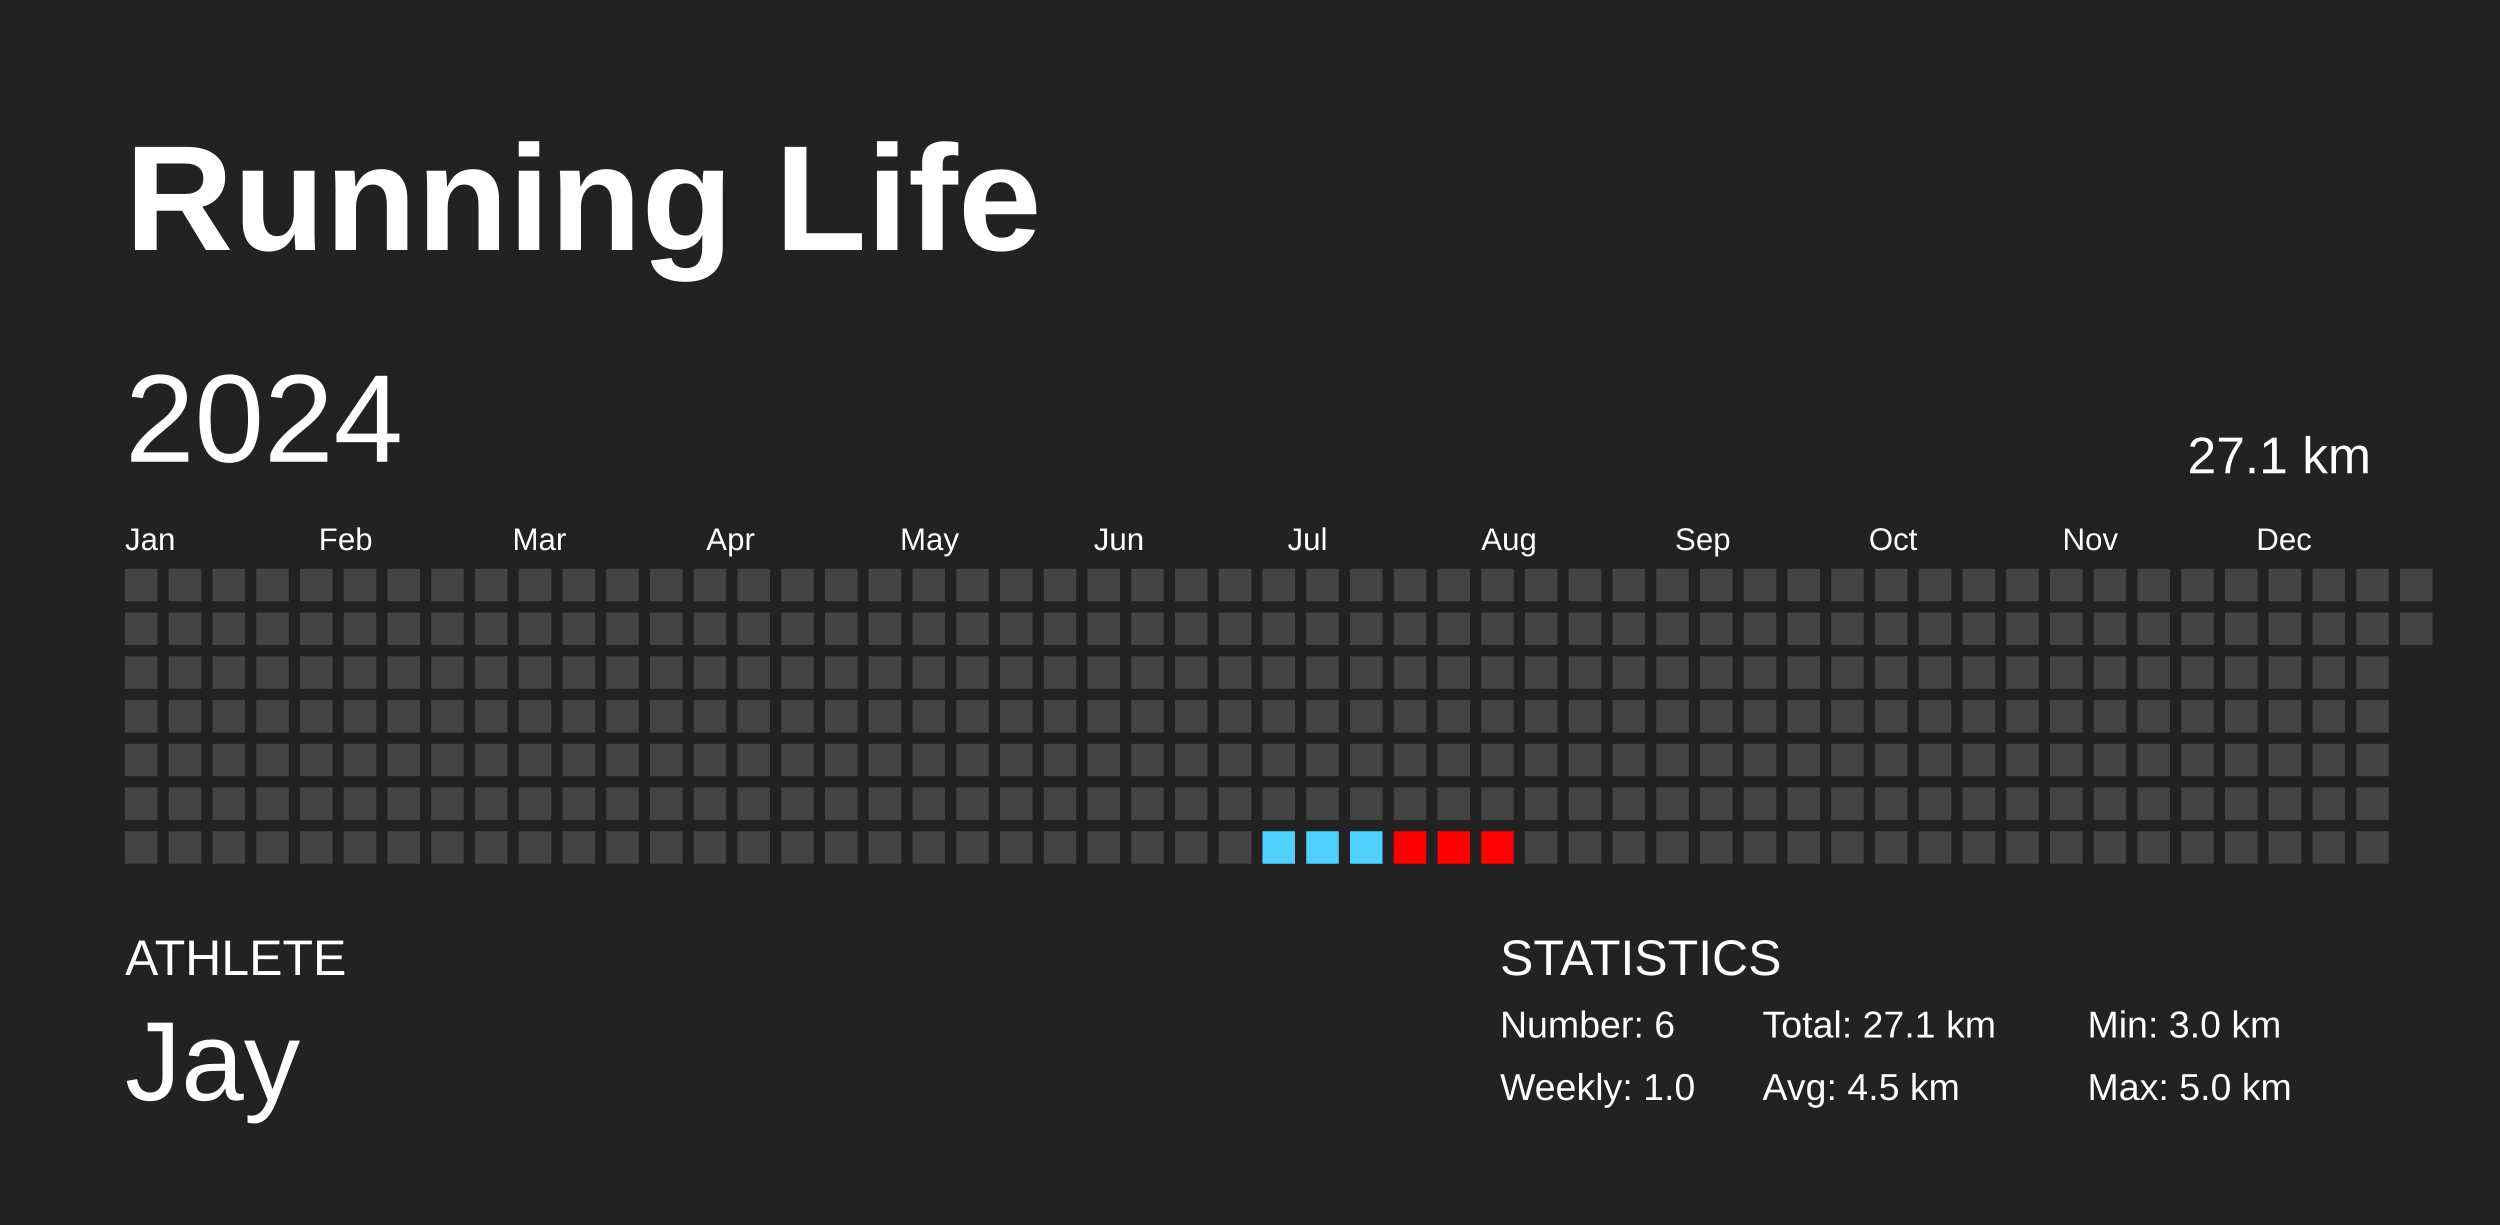
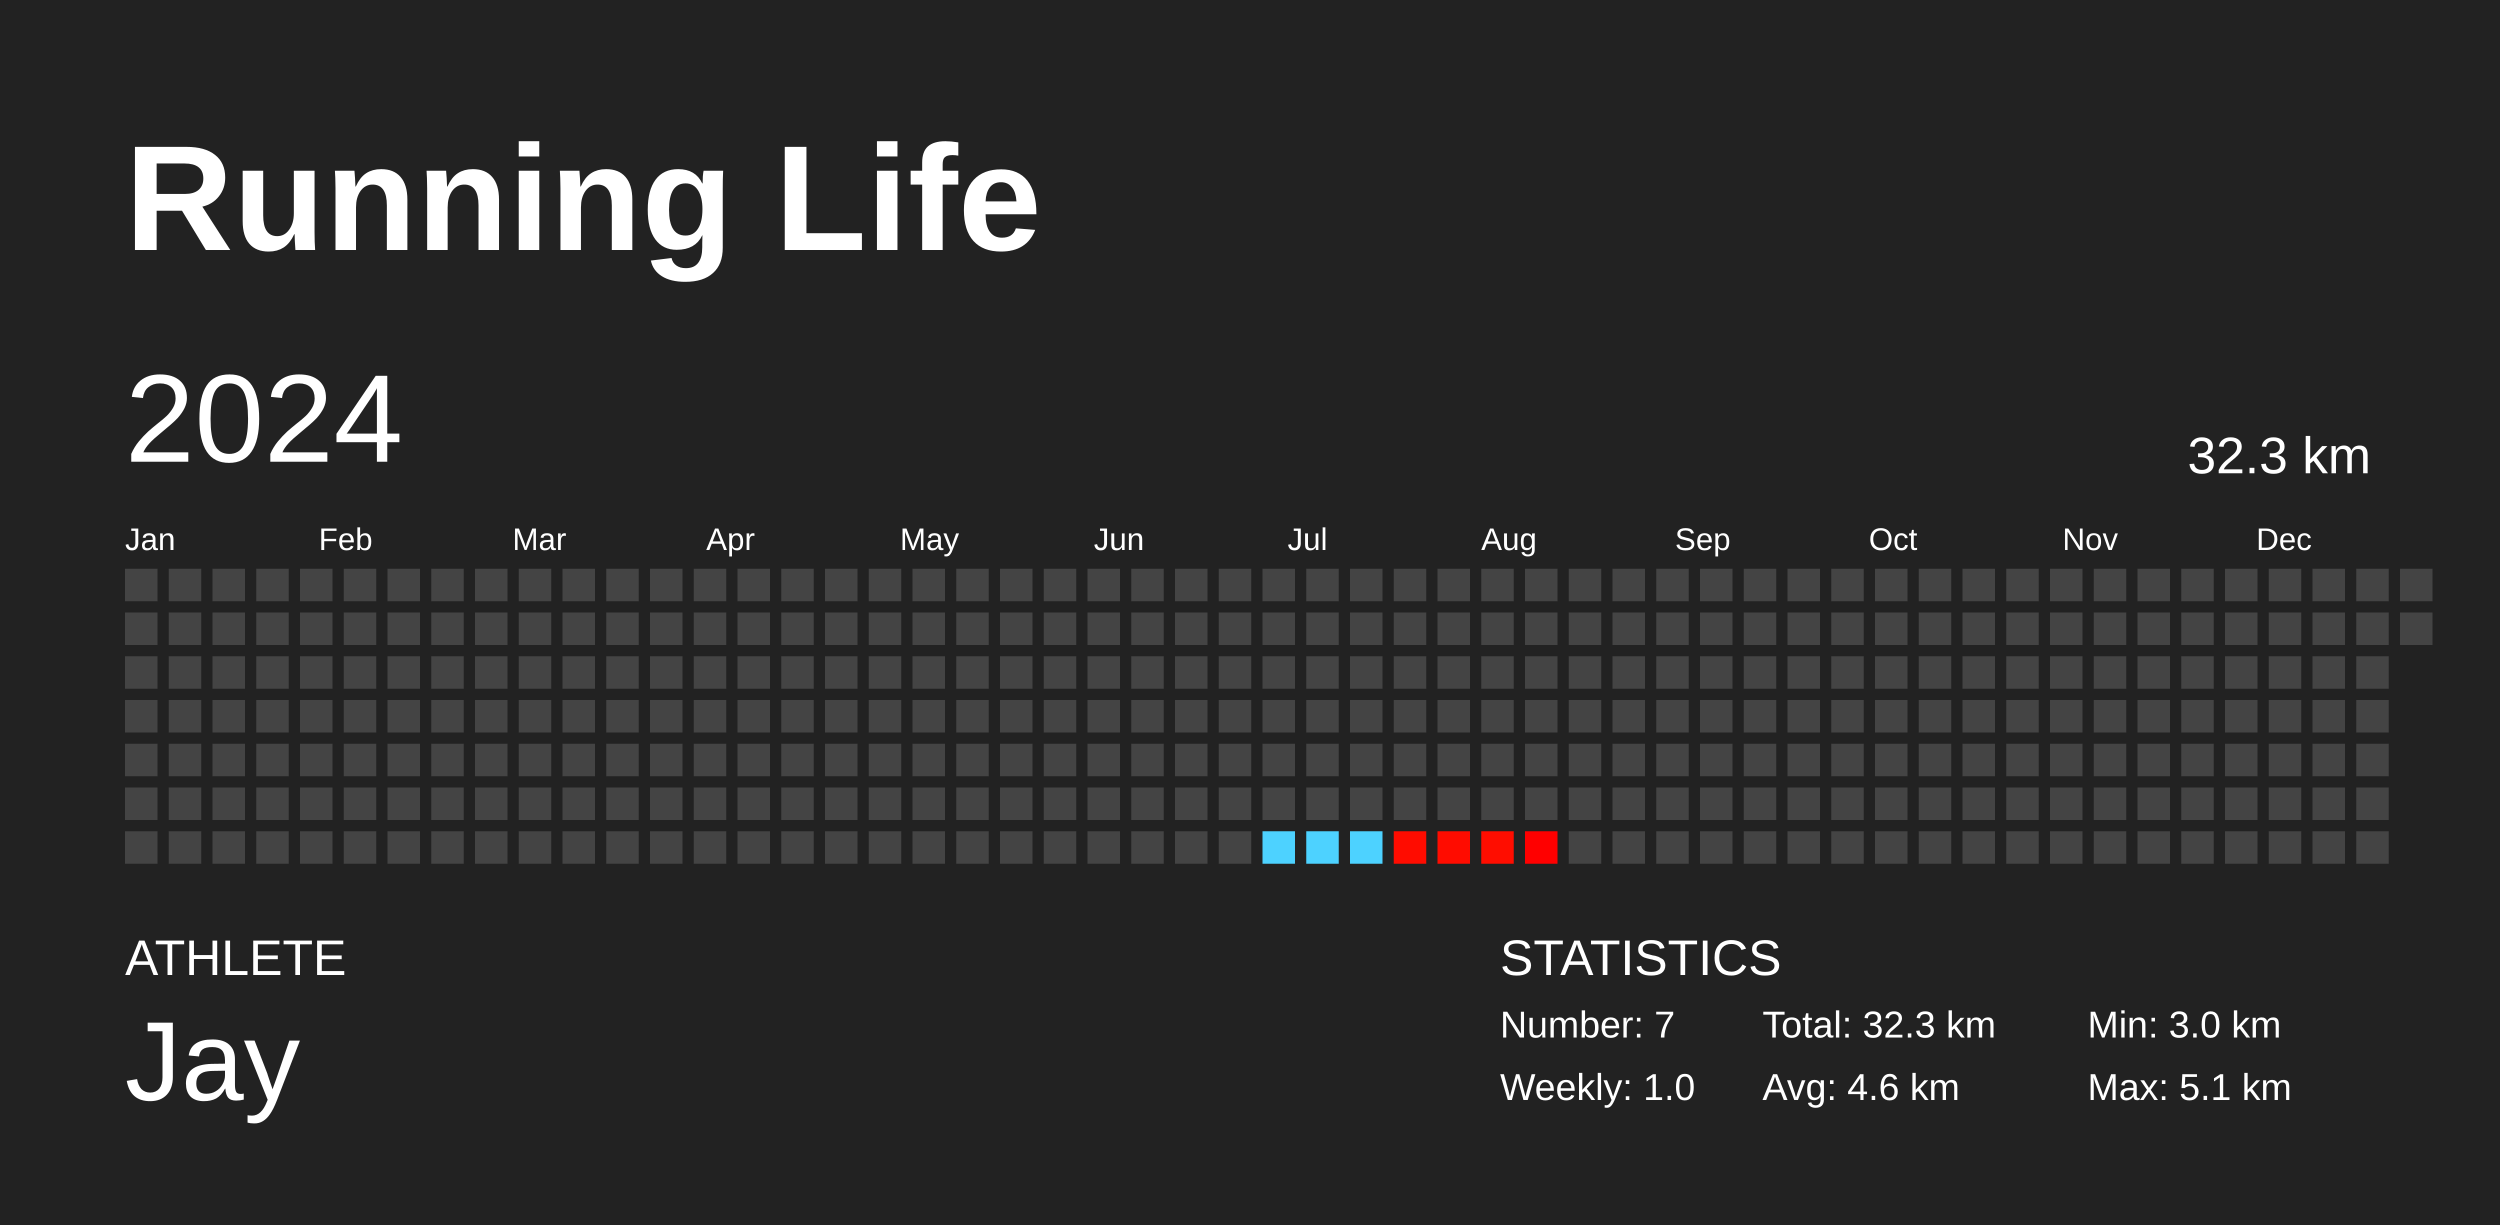
<svg xmlns="http://www.w3.org/2000/svg" baseProfile="full" height="98mm" version="1.1" viewBox="0,0,200,98" width="200mm">
  <defs />
  <rect fill="#222222" height="98" width="200" x="0" y="0" />
  <text fill="#FFFFFF" style="font-size:12px; font-family:Arial; font-weight:bold;" x="10" y="20">Running Life</text>
  <text fill="#FFFFFF" style="font-size:4px; font-family:Arial" x="10" y="78">ATHLETE</text>
  <text fill="#FFFFFF" style="font-size:9px; font-family:Arial" x="10" y="88">Jay</text>
  <text fill="#FFFFFF" style="font-size:4px; font-family:Arial" x="120" y="78">STATISTICS</text>
-   <text fill="#FFFFFF" style="font-size:3px; font-family:Arial" x="120" y="83">Number: 6</text>
+   <text fill="#FFFFFF" style="font-size:3px; font-family:Arial" x="120" y="83">Number: 7</text>
  <text fill="#FFFFFF" style="font-size:3px; font-family:Arial" x="120" y="88">Weekly: 1.0</text>
-   <text fill="#FFFFFF" style="font-size:3px; font-family:Arial" x="141" y="83">Total: 27.1 km</text>
-   <text fill="#FFFFFF" style="font-size:3px; font-family:Arial" x="141" y="88">Avg: 4.5 km</text>
+   <text fill="#FFFFFF" style="font-size:3px; font-family:Arial" x="141" y="83">Total: 32.3 km</text>
+   <text fill="#FFFFFF" style="font-size:3px; font-family:Arial" x="141" y="88">Avg: 4.6 km</text>
  <text fill="#FFFFFF" style="font-size:3px; font-family:Arial" x="167" y="83">Min: 3.0 km</text>
-   <text fill="#FFFFFF" style="font-size:3px; font-family:Arial" x="167" y="88">Max: 5.0 km</text>
+   <text fill="#FFFFFF" style="font-size:3px; font-family:Arial" x="167" y="88">Max: 5.1 km</text>
  <text dominant-baseline="hanging" fill="#FFFFFF" style="font-size:10.0px; font-family:Arial;" x="10" y="30">2024</text>
-   <text dominant-baseline="hanging" fill="#FFFFFF" style="font-size:4.125px; font-family:Arial;" x="175" y="35">27.1 km</text>
+   <text dominant-baseline="hanging" fill="#FFFFFF" style="font-size:4.125px; font-family:Arial;" x="175" y="35">32.3 km</text>
  <text fill="#FFFFFF" style="font-size:2.5px; font-family:Arial" x="10.0" y="44">Jan</text>
  <text fill="#FFFFFF" style="font-size:2.5px; font-family:Arial" x="25.5" y="44">Feb</text>
  <text fill="#FFFFFF" style="font-size:2.5px; font-family:Arial" x="41.0" y="44">Mar</text>
  <text fill="#FFFFFF" style="font-size:2.5px; font-family:Arial" x="56.5" y="44">Apr</text>
  <text fill="#FFFFFF" style="font-size:2.5px; font-family:Arial" x="72.0" y="44">May</text>
  <text fill="#FFFFFF" style="font-size:2.5px; font-family:Arial" x="87.5" y="44">Jun</text>
  <text fill="#FFFFFF" style="font-size:2.5px; font-family:Arial" x="103.0" y="44">Jul</text>
  <text fill="#FFFFFF" style="font-size:2.5px; font-family:Arial" x="118.5" y="44">Aug</text>
  <text fill="#FFFFFF" style="font-size:2.5px; font-family:Arial" x="134.0" y="44">Sep</text>
  <text fill="#FFFFFF" style="font-size:2.5px; font-family:Arial" x="149.5" y="44">Oct</text>
  <text fill="#FFFFFF" style="font-size:2.5px; font-family:Arial" x="165.0" y="44">Nov</text>
  <text fill="#FFFFFF" style="font-size:2.5px; font-family:Arial" x="180.5" y="44">Dec</text>
  <rect fill="#444444" height="2.6" width="2.6" x="10.0" y="45.5" />
  <rect fill="#444444" height="2.6" width="2.6" x="10.0" y="49.0" />
  <rect fill="#444444" height="2.6" width="2.6" x="10.0" y="52.5" />
  <rect fill="#444444" height="2.6" width="2.6" x="10.0" y="56.0" />
  <rect fill="#444444" height="2.6" width="2.6" x="10.0" y="59.5" />
  <rect fill="#444444" height="2.6" width="2.6" x="10.0" y="63.0" />
  <rect fill="#444444" height="2.6" width="2.6" x="10.0" y="66.5" />
  <rect fill="#444444" height="2.6" width="2.6" x="13.5" y="45.5" />
  <rect fill="#444444" height="2.6" width="2.6" x="13.5" y="49.0" />
  <rect fill="#444444" height="2.6" width="2.6" x="13.5" y="52.5" />
  <rect fill="#444444" height="2.6" width="2.6" x="13.5" y="56.0" />
  <rect fill="#444444" height="2.6" width="2.6" x="13.5" y="59.5" />
  <rect fill="#444444" height="2.6" width="2.6" x="13.5" y="63.0" />
  <rect fill="#444444" height="2.6" width="2.6" x="13.5" y="66.5" />
  <rect fill="#444444" height="2.6" width="2.6" x="17.0" y="45.5" />
  <rect fill="#444444" height="2.6" width="2.6" x="17.0" y="49.0" />
  <rect fill="#444444" height="2.6" width="2.6" x="17.0" y="52.5" />
  <rect fill="#444444" height="2.6" width="2.6" x="17.0" y="56.0" />
  <rect fill="#444444" height="2.6" width="2.6" x="17.0" y="59.5" />
  <rect fill="#444444" height="2.6" width="2.6" x="17.0" y="63.0" />
  <rect fill="#444444" height="2.6" width="2.6" x="17.0" y="66.5" />
  <rect fill="#444444" height="2.6" width="2.6" x="20.5" y="45.5" />
  <rect fill="#444444" height="2.6" width="2.6" x="20.5" y="49.0" />
  <rect fill="#444444" height="2.6" width="2.6" x="20.5" y="52.5" />
  <rect fill="#444444" height="2.6" width="2.6" x="20.5" y="56.0" />
  <rect fill="#444444" height="2.6" width="2.6" x="20.5" y="59.5" />
  <rect fill="#444444" height="2.6" width="2.6" x="20.5" y="63.0" />
  <rect fill="#444444" height="2.6" width="2.6" x="20.5" y="66.5" />
  <rect fill="#444444" height="2.6" width="2.6" x="24.0" y="45.5" />
  <rect fill="#444444" height="2.6" width="2.6" x="24.0" y="49.0" />
  <rect fill="#444444" height="2.6" width="2.6" x="24.0" y="52.5" />
  <rect fill="#444444" height="2.6" width="2.6" x="24.0" y="56.0" />
  <rect fill="#444444" height="2.6" width="2.6" x="24.0" y="59.5" />
  <rect fill="#444444" height="2.6" width="2.6" x="24.0" y="63.0" />
  <rect fill="#444444" height="2.6" width="2.6" x="24.0" y="66.5" />
  <rect fill="#444444" height="2.6" width="2.6" x="27.5" y="45.5" />
  <rect fill="#444444" height="2.6" width="2.6" x="27.5" y="49.0" />
  <rect fill="#444444" height="2.6" width="2.6" x="27.5" y="52.5" />
  <rect fill="#444444" height="2.6" width="2.6" x="27.5" y="56.0" />
  <rect fill="#444444" height="2.6" width="2.6" x="27.5" y="59.5" />
  <rect fill="#444444" height="2.6" width="2.6" x="27.5" y="63.0" />
  <rect fill="#444444" height="2.6" width="2.6" x="27.5" y="66.5" />
  <rect fill="#444444" height="2.6" width="2.6" x="31.0" y="45.5" />
  <rect fill="#444444" height="2.6" width="2.6" x="31.0" y="49.0" />
  <rect fill="#444444" height="2.6" width="2.6" x="31.0" y="52.5" />
  <rect fill="#444444" height="2.6" width="2.6" x="31.0" y="56.0" />
  <rect fill="#444444" height="2.6" width="2.6" x="31.0" y="59.5" />
  <rect fill="#444444" height="2.6" width="2.6" x="31.0" y="63.0" />
  <rect fill="#444444" height="2.6" width="2.6" x="31.0" y="66.5" />
  <rect fill="#444444" height="2.6" width="2.6" x="34.5" y="45.5" />
  <rect fill="#444444" height="2.6" width="2.6" x="34.5" y="49.0" />
  <rect fill="#444444" height="2.6" width="2.6" x="34.5" y="52.5" />
  <rect fill="#444444" height="2.6" width="2.6" x="34.5" y="56.0" />
  <rect fill="#444444" height="2.6" width="2.6" x="34.5" y="59.5" />
  <rect fill="#444444" height="2.6" width="2.6" x="34.5" y="63.0" />
  <rect fill="#444444" height="2.6" width="2.6" x="34.5" y="66.5" />
  <rect fill="#444444" height="2.6" width="2.6" x="38.0" y="45.5" />
  <rect fill="#444444" height="2.6" width="2.6" x="38.0" y="49.0" />
  <rect fill="#444444" height="2.6" width="2.6" x="38.0" y="52.5" />
  <rect fill="#444444" height="2.6" width="2.6" x="38.0" y="56.0" />
  <rect fill="#444444" height="2.6" width="2.6" x="38.0" y="59.5" />
  <rect fill="#444444" height="2.6" width="2.6" x="38.0" y="63.0" />
  <rect fill="#444444" height="2.6" width="2.6" x="38.0" y="66.5" />
  <rect fill="#444444" height="2.6" width="2.6" x="41.5" y="45.5" />
  <rect fill="#444444" height="2.6" width="2.6" x="41.5" y="49.0" />
  <rect fill="#444444" height="2.6" width="2.6" x="41.5" y="52.5" />
  <rect fill="#444444" height="2.6" width="2.6" x="41.5" y="56.0" />
  <rect fill="#444444" height="2.6" width="2.6" x="41.5" y="59.5" />
  <rect fill="#444444" height="2.6" width="2.6" x="41.5" y="63.0" />
  <rect fill="#444444" height="2.6" width="2.6" x="41.5" y="66.5" />
  <rect fill="#444444" height="2.6" width="2.6" x="45.0" y="45.5" />
  <rect fill="#444444" height="2.6" width="2.6" x="45.0" y="49.0" />
  <rect fill="#444444" height="2.6" width="2.6" x="45.0" y="52.5" />
  <rect fill="#444444" height="2.6" width="2.6" x="45.0" y="56.0" />
  <rect fill="#444444" height="2.6" width="2.6" x="45.0" y="59.5" />
  <rect fill="#444444" height="2.6" width="2.6" x="45.0" y="63.0" />
  <rect fill="#444444" height="2.6" width="2.6" x="45.0" y="66.5" />
  <rect fill="#444444" height="2.6" width="2.6" x="48.5" y="45.5" />
  <rect fill="#444444" height="2.6" width="2.6" x="48.5" y="49.0" />
  <rect fill="#444444" height="2.6" width="2.6" x="48.5" y="52.5" />
  <rect fill="#444444" height="2.6" width="2.6" x="48.5" y="56.0" />
  <rect fill="#444444" height="2.6" width="2.6" x="48.5" y="59.5" />
  <rect fill="#444444" height="2.6" width="2.6" x="48.5" y="63.0" />
  <rect fill="#444444" height="2.6" width="2.6" x="48.5" y="66.5" />
  <rect fill="#444444" height="2.6" width="2.6" x="52.0" y="45.5" />
  <rect fill="#444444" height="2.6" width="2.6" x="52.0" y="49.0" />
  <rect fill="#444444" height="2.6" width="2.6" x="52.0" y="52.5" />
  <rect fill="#444444" height="2.6" width="2.6" x="52.0" y="56.0" />
  <rect fill="#444444" height="2.6" width="2.6" x="52.0" y="59.5" />
  <rect fill="#444444" height="2.6" width="2.6" x="52.0" y="63.0" />
  <rect fill="#444444" height="2.6" width="2.6" x="52.0" y="66.5" />
  <rect fill="#444444" height="2.6" width="2.6" x="55.5" y="45.5" />
  <rect fill="#444444" height="2.6" width="2.6" x="55.5" y="49.0" />
  <rect fill="#444444" height="2.6" width="2.6" x="55.5" y="52.5" />
  <rect fill="#444444" height="2.6" width="2.6" x="55.5" y="56.0" />
  <rect fill="#444444" height="2.6" width="2.6" x="55.5" y="59.5" />
  <rect fill="#444444" height="2.6" width="2.6" x="55.5" y="63.0" />
  <rect fill="#444444" height="2.6" width="2.6" x="55.5" y="66.5" />
  <rect fill="#444444" height="2.6" width="2.6" x="59.0" y="45.5" />
  <rect fill="#444444" height="2.6" width="2.6" x="59.0" y="49.0" />
  <rect fill="#444444" height="2.6" width="2.6" x="59.0" y="52.5" />
  <rect fill="#444444" height="2.6" width="2.6" x="59.0" y="56.0" />
  <rect fill="#444444" height="2.6" width="2.6" x="59.0" y="59.5" />
  <rect fill="#444444" height="2.6" width="2.6" x="59.0" y="63.0" />
  <rect fill="#444444" height="2.6" width="2.6" x="59.0" y="66.5" />
  <rect fill="#444444" height="2.6" width="2.6" x="62.5" y="45.5" />
  <rect fill="#444444" height="2.6" width="2.6" x="62.5" y="49.0" />
  <rect fill="#444444" height="2.6" width="2.6" x="62.5" y="52.5" />
  <rect fill="#444444" height="2.6" width="2.6" x="62.5" y="56.0" />
  <rect fill="#444444" height="2.6" width="2.6" x="62.5" y="59.5" />
  <rect fill="#444444" height="2.6" width="2.6" x="62.5" y="63.0" />
  <rect fill="#444444" height="2.6" width="2.6" x="62.5" y="66.5" />
  <rect fill="#444444" height="2.6" width="2.6" x="66.0" y="45.5" />
  <rect fill="#444444" height="2.6" width="2.6" x="66.0" y="49.0" />
  <rect fill="#444444" height="2.6" width="2.6" x="66.0" y="52.5" />
  <rect fill="#444444" height="2.6" width="2.6" x="66.0" y="56.0" />
  <rect fill="#444444" height="2.6" width="2.6" x="66.0" y="59.5" />
  <rect fill="#444444" height="2.6" width="2.6" x="66.0" y="63.0" />
  <rect fill="#444444" height="2.6" width="2.6" x="66.0" y="66.5" />
  <rect fill="#444444" height="2.6" width="2.6" x="69.5" y="45.5" />
  <rect fill="#444444" height="2.6" width="2.6" x="69.5" y="49.0" />
  <rect fill="#444444" height="2.6" width="2.6" x="69.5" y="52.5" />
  <rect fill="#444444" height="2.6" width="2.6" x="69.5" y="56.0" />
  <rect fill="#444444" height="2.6" width="2.6" x="69.5" y="59.5" />
  <rect fill="#444444" height="2.6" width="2.6" x="69.5" y="63.0" />
  <rect fill="#444444" height="2.6" width="2.6" x="69.5" y="66.5" />
  <rect fill="#444444" height="2.6" width="2.6" x="73.0" y="45.5" />
  <rect fill="#444444" height="2.6" width="2.6" x="73.0" y="49.0" />
  <rect fill="#444444" height="2.6" width="2.6" x="73.0" y="52.5" />
  <rect fill="#444444" height="2.6" width="2.6" x="73.0" y="56.0" />
  <rect fill="#444444" height="2.6" width="2.6" x="73.0" y="59.5" />
  <rect fill="#444444" height="2.6" width="2.6" x="73.0" y="63.0" />
  <rect fill="#444444" height="2.6" width="2.6" x="73.0" y="66.5" />
  <rect fill="#444444" height="2.6" width="2.6" x="76.5" y="45.5" />
  <rect fill="#444444" height="2.6" width="2.6" x="76.5" y="49.0" />
  <rect fill="#444444" height="2.6" width="2.6" x="76.5" y="52.5" />
  <rect fill="#444444" height="2.6" width="2.6" x="76.5" y="56.0" />
  <rect fill="#444444" height="2.6" width="2.6" x="76.5" y="59.5" />
  <rect fill="#444444" height="2.6" width="2.6" x="76.5" y="63.0" />
  <rect fill="#444444" height="2.6" width="2.6" x="76.5" y="66.5" />
  <rect fill="#444444" height="2.6" width="2.6" x="80.0" y="45.5" />
  <rect fill="#444444" height="2.6" width="2.6" x="80.0" y="49.0" />
  <rect fill="#444444" height="2.6" width="2.6" x="80.0" y="52.5" />
  <rect fill="#444444" height="2.6" width="2.6" x="80.0" y="56.0" />
  <rect fill="#444444" height="2.6" width="2.6" x="80.0" y="59.5" />
  <rect fill="#444444" height="2.6" width="2.6" x="80.0" y="63.0" />
  <rect fill="#444444" height="2.6" width="2.6" x="80.0" y="66.5" />
  <rect fill="#444444" height="2.6" width="2.6" x="83.5" y="45.5" />
  <rect fill="#444444" height="2.6" width="2.6" x="83.5" y="49.0" />
  <rect fill="#444444" height="2.6" width="2.6" x="83.5" y="52.5" />
  <rect fill="#444444" height="2.6" width="2.6" x="83.5" y="56.0" />
  <rect fill="#444444" height="2.6" width="2.6" x="83.5" y="59.5" />
  <rect fill="#444444" height="2.6" width="2.6" x="83.5" y="63.0" />
  <rect fill="#444444" height="2.6" width="2.6" x="83.5" y="66.5" />
  <rect fill="#444444" height="2.6" width="2.6" x="87.0" y="45.5" />
  <rect fill="#444444" height="2.6" width="2.6" x="87.0" y="49.0" />
  <rect fill="#444444" height="2.6" width="2.6" x="87.0" y="52.5" />
  <rect fill="#444444" height="2.6" width="2.6" x="87.0" y="56.0" />
  <rect fill="#444444" height="2.6" width="2.6" x="87.0" y="59.5" />
  <rect fill="#444444" height="2.6" width="2.6" x="87.0" y="63.0" />
  <rect fill="#444444" height="2.6" width="2.6" x="87.0" y="66.5" />
  <rect fill="#444444" height="2.6" width="2.6" x="90.5" y="45.5" />
  <rect fill="#444444" height="2.6" width="2.6" x="90.5" y="49.0" />
  <rect fill="#444444" height="2.6" width="2.6" x="90.5" y="52.5" />
  <rect fill="#444444" height="2.6" width="2.6" x="90.5" y="56.0" />
  <rect fill="#444444" height="2.6" width="2.6" x="90.5" y="59.5" />
  <rect fill="#444444" height="2.6" width="2.6" x="90.5" y="63.0" />
  <rect fill="#444444" height="2.6" width="2.6" x="90.5" y="66.5" />
  <rect fill="#444444" height="2.6" width="2.6" x="94.0" y="45.5" />
  <rect fill="#444444" height="2.6" width="2.6" x="94.0" y="49.0" />
  <rect fill="#444444" height="2.6" width="2.6" x="94.0" y="52.5" />
  <rect fill="#444444" height="2.6" width="2.6" x="94.0" y="56.0" />
  <rect fill="#444444" height="2.6" width="2.6" x="94.0" y="59.5" />
  <rect fill="#444444" height="2.6" width="2.6" x="94.0" y="63.0" />
  <rect fill="#444444" height="2.6" width="2.6" x="94.0" y="66.5" />
  <rect fill="#444444" height="2.6" width="2.6" x="97.5" y="45.5" />
  <rect fill="#444444" height="2.6" width="2.6" x="97.5" y="49.0" />
  <rect fill="#444444" height="2.6" width="2.6" x="97.5" y="52.5" />
  <rect fill="#444444" height="2.6" width="2.6" x="97.5" y="56.0" />
  <rect fill="#444444" height="2.6" width="2.6" x="97.5" y="59.5" />
  <rect fill="#444444" height="2.6" width="2.6" x="97.5" y="63.0" />
  <rect fill="#444444" height="2.6" width="2.6" x="97.5" y="66.5" />
  <rect fill="#444444" height="2.6" width="2.6" x="101.0" y="45.5" />
  <rect fill="#444444" height="2.6" width="2.6" x="101.0" y="49.0" />
  <rect fill="#444444" height="2.6" width="2.6" x="101.0" y="52.5" />
  <rect fill="#444444" height="2.6" width="2.6" x="101.0" y="56.0" />
  <rect fill="#444444" height="2.6" width="2.6" x="101.0" y="59.5" />
  <rect fill="#444444" height="2.6" width="2.6" x="101.0" y="63.0" />
  <rect fill="#4dd2ff" height="2.6" width="2.6" x="101.0" y="66.5" />
  <rect fill="#444444" height="2.6" width="2.6" x="104.5" y="45.5" />
  <rect fill="#444444" height="2.6" width="2.6" x="104.5" y="49.0" />
  <rect fill="#444444" height="2.6" width="2.6" x="104.5" y="52.5" />
  <rect fill="#444444" height="2.6" width="2.6" x="104.5" y="56.0" />
  <rect fill="#444444" height="2.6" width="2.6" x="104.5" y="59.5" />
  <rect fill="#444444" height="2.6" width="2.6" x="104.5" y="63.0" />
  <rect fill="#4dd2ff" height="2.6" width="2.6" x="104.5" y="66.5" />
  <rect fill="#444444" height="2.6" width="2.6" x="108.0" y="45.5" />
  <rect fill="#444444" height="2.6" width="2.6" x="108.0" y="49.0" />
  <rect fill="#444444" height="2.6" width="2.6" x="108.0" y="52.5" />
  <rect fill="#444444" height="2.6" width="2.6" x="108.0" y="56.0" />
  <rect fill="#444444" height="2.6" width="2.6" x="108.0" y="59.5" />
  <rect fill="#444444" height="2.6" width="2.6" x="108.0" y="63.0" />
  <rect fill="#4dd2ff" height="2.6" width="2.6" x="108.0" y="66.5" />
  <rect fill="#444444" height="2.6" width="2.6" x="111.5" y="45.5" />
  <rect fill="#444444" height="2.6" width="2.6" x="111.5" y="49.0" />
  <rect fill="#444444" height="2.6" width="2.6" x="111.5" y="52.5" />
  <rect fill="#444444" height="2.6" width="2.6" x="111.5" y="56.0" />
  <rect fill="#444444" height="2.6" width="2.6" x="111.5" y="59.5" />
  <rect fill="#444444" height="2.6" width="2.6" x="111.5" y="63.0" />
-   <rect fill="#ff0000" height="2.6" width="2.6" x="111.5" y="66.5" />
+   <rect fill="#ff0c00" height="2.6" width="2.6" x="111.5" y="66.5" />
  <rect fill="#444444" height="2.6" width="2.6" x="115.0" y="45.5" />
  <rect fill="#444444" height="2.6" width="2.6" x="115.0" y="49.0" />
  <rect fill="#444444" height="2.6" width="2.6" x="115.0" y="52.5" />
  <rect fill="#444444" height="2.6" width="2.6" x="115.0" y="56.0" />
  <rect fill="#444444" height="2.6" width="2.6" x="115.0" y="59.5" />
  <rect fill="#444444" height="2.6" width="2.6" x="115.0" y="63.0" />
-   <rect fill="#ff0000" height="2.6" width="2.6" x="115.0" y="66.5" />
+   <rect fill="#ff0c00" height="2.6" width="2.6" x="115.0" y="66.5" />
  <rect fill="#444444" height="2.6" width="2.6" x="118.5" y="45.5" />
  <rect fill="#444444" height="2.6" width="2.6" x="118.5" y="49.0" />
  <rect fill="#444444" height="2.6" width="2.6" x="118.5" y="52.5" />
  <rect fill="#444444" height="2.6" width="2.6" x="118.5" y="56.0" />
  <rect fill="#444444" height="2.6" width="2.6" x="118.5" y="59.5" />
  <rect fill="#444444" height="2.6" width="2.6" x="118.5" y="63.0" />
-   <rect fill="#ff0100" height="2.6" width="2.6" x="118.5" y="66.5" />
+   <rect fill="#ff0d00" height="2.6" width="2.6" x="118.5" y="66.5" />
  <rect fill="#444444" height="2.6" width="2.6" x="122.0" y="45.5" />
  <rect fill="#444444" height="2.6" width="2.6" x="122.0" y="49.0" />
  <rect fill="#444444" height="2.6" width="2.6" x="122.0" y="52.5" />
  <rect fill="#444444" height="2.6" width="2.6" x="122.0" y="56.0" />
  <rect fill="#444444" height="2.6" width="2.6" x="122.0" y="59.5" />
  <rect fill="#444444" height="2.6" width="2.6" x="122.0" y="63.0" />
-   <rect fill="#444444" height="2.6" width="2.6" x="122.0" y="66.5" />
+   <rect fill="#ff0000" height="2.6" width="2.6" x="122.0" y="66.5" />
  <rect fill="#444444" height="2.6" width="2.6" x="125.5" y="45.5" />
  <rect fill="#444444" height="2.6" width="2.6" x="125.5" y="49.0" />
  <rect fill="#444444" height="2.6" width="2.6" x="125.5" y="52.5" />
  <rect fill="#444444" height="2.6" width="2.6" x="125.5" y="56.0" />
  <rect fill="#444444" height="2.6" width="2.6" x="125.5" y="59.5" />
  <rect fill="#444444" height="2.6" width="2.6" x="125.5" y="63.0" />
  <rect fill="#444444" height="2.6" width="2.6" x="125.5" y="66.5" />
  <rect fill="#444444" height="2.6" width="2.6" x="129.0" y="45.5" />
  <rect fill="#444444" height="2.6" width="2.6" x="129.0" y="49.0" />
  <rect fill="#444444" height="2.6" width="2.6" x="129.0" y="52.5" />
  <rect fill="#444444" height="2.6" width="2.6" x="129.0" y="56.0" />
  <rect fill="#444444" height="2.6" width="2.6" x="129.0" y="59.5" />
  <rect fill="#444444" height="2.6" width="2.6" x="129.0" y="63.0" />
  <rect fill="#444444" height="2.6" width="2.6" x="129.0" y="66.5" />
  <rect fill="#444444" height="2.6" width="2.6" x="132.5" y="45.5" />
  <rect fill="#444444" height="2.6" width="2.6" x="132.5" y="49.0" />
  <rect fill="#444444" height="2.6" width="2.6" x="132.5" y="52.5" />
  <rect fill="#444444" height="2.6" width="2.6" x="132.5" y="56.0" />
  <rect fill="#444444" height="2.6" width="2.6" x="132.5" y="59.5" />
  <rect fill="#444444" height="2.6" width="2.6" x="132.5" y="63.0" />
  <rect fill="#444444" height="2.6" width="2.6" x="132.5" y="66.5" />
  <rect fill="#444444" height="2.6" width="2.6" x="136.0" y="45.5" />
  <rect fill="#444444" height="2.6" width="2.6" x="136.0" y="49.0" />
  <rect fill="#444444" height="2.6" width="2.6" x="136.0" y="52.5" />
  <rect fill="#444444" height="2.6" width="2.6" x="136.0" y="56.0" />
  <rect fill="#444444" height="2.6" width="2.6" x="136.0" y="59.5" />
  <rect fill="#444444" height="2.6" width="2.6" x="136.0" y="63.0" />
  <rect fill="#444444" height="2.6" width="2.6" x="136.0" y="66.5" />
  <rect fill="#444444" height="2.6" width="2.6" x="139.5" y="45.5" />
  <rect fill="#444444" height="2.6" width="2.6" x="139.5" y="49.0" />
  <rect fill="#444444" height="2.6" width="2.6" x="139.5" y="52.5" />
  <rect fill="#444444" height="2.6" width="2.6" x="139.5" y="56.0" />
  <rect fill="#444444" height="2.6" width="2.6" x="139.5" y="59.5" />
  <rect fill="#444444" height="2.6" width="2.6" x="139.5" y="63.0" />
  <rect fill="#444444" height="2.6" width="2.6" x="139.5" y="66.5" />
  <rect fill="#444444" height="2.6" width="2.6" x="143.0" y="45.5" />
  <rect fill="#444444" height="2.6" width="2.6" x="143.0" y="49.0" />
  <rect fill="#444444" height="2.6" width="2.6" x="143.0" y="52.5" />
  <rect fill="#444444" height="2.6" width="2.6" x="143.0" y="56.0" />
  <rect fill="#444444" height="2.6" width="2.6" x="143.0" y="59.5" />
  <rect fill="#444444" height="2.6" width="2.6" x="143.0" y="63.0" />
  <rect fill="#444444" height="2.6" width="2.6" x="143.0" y="66.5" />
  <rect fill="#444444" height="2.6" width="2.6" x="146.5" y="45.5" />
  <rect fill="#444444" height="2.6" width="2.6" x="146.5" y="49.0" />
  <rect fill="#444444" height="2.6" width="2.6" x="146.5" y="52.5" />
  <rect fill="#444444" height="2.6" width="2.6" x="146.5" y="56.0" />
  <rect fill="#444444" height="2.6" width="2.6" x="146.5" y="59.5" />
  <rect fill="#444444" height="2.6" width="2.6" x="146.5" y="63.0" />
  <rect fill="#444444" height="2.6" width="2.6" x="146.5" y="66.5" />
  <rect fill="#444444" height="2.6" width="2.6" x="150.0" y="45.5" />
  <rect fill="#444444" height="2.6" width="2.6" x="150.0" y="49.0" />
  <rect fill="#444444" height="2.6" width="2.6" x="150.0" y="52.5" />
  <rect fill="#444444" height="2.6" width="2.6" x="150.0" y="56.0" />
  <rect fill="#444444" height="2.6" width="2.6" x="150.0" y="59.5" />
  <rect fill="#444444" height="2.6" width="2.6" x="150.0" y="63.0" />
  <rect fill="#444444" height="2.6" width="2.6" x="150.0" y="66.5" />
  <rect fill="#444444" height="2.6" width="2.6" x="153.5" y="45.5" />
  <rect fill="#444444" height="2.6" width="2.6" x="153.5" y="49.0" />
  <rect fill="#444444" height="2.6" width="2.6" x="153.5" y="52.5" />
  <rect fill="#444444" height="2.6" width="2.6" x="153.5" y="56.0" />
  <rect fill="#444444" height="2.6" width="2.6" x="153.5" y="59.5" />
  <rect fill="#444444" height="2.6" width="2.6" x="153.5" y="63.0" />
  <rect fill="#444444" height="2.6" width="2.6" x="153.5" y="66.5" />
  <rect fill="#444444" height="2.6" width="2.6" x="157.0" y="45.5" />
  <rect fill="#444444" height="2.6" width="2.6" x="157.0" y="49.0" />
  <rect fill="#444444" height="2.6" width="2.6" x="157.0" y="52.5" />
  <rect fill="#444444" height="2.6" width="2.6" x="157.0" y="56.0" />
  <rect fill="#444444" height="2.6" width="2.6" x="157.0" y="59.5" />
  <rect fill="#444444" height="2.6" width="2.6" x="157.0" y="63.0" />
  <rect fill="#444444" height="2.6" width="2.6" x="157.0" y="66.5" />
  <rect fill="#444444" height="2.6" width="2.6" x="160.5" y="45.5" />
  <rect fill="#444444" height="2.6" width="2.6" x="160.5" y="49.0" />
  <rect fill="#444444" height="2.6" width="2.6" x="160.5" y="52.5" />
  <rect fill="#444444" height="2.6" width="2.6" x="160.5" y="56.0" />
  <rect fill="#444444" height="2.6" width="2.6" x="160.5" y="59.5" />
  <rect fill="#444444" height="2.6" width="2.6" x="160.5" y="63.0" />
  <rect fill="#444444" height="2.6" width="2.6" x="160.5" y="66.5" />
  <rect fill="#444444" height="2.6" width="2.6" x="164.0" y="45.5" />
  <rect fill="#444444" height="2.6" width="2.6" x="164.0" y="49.0" />
  <rect fill="#444444" height="2.6" width="2.6" x="164.0" y="52.5" />
  <rect fill="#444444" height="2.6" width="2.6" x="164.0" y="56.0" />
  <rect fill="#444444" height="2.6" width="2.6" x="164.0" y="59.5" />
  <rect fill="#444444" height="2.6" width="2.6" x="164.0" y="63.0" />
  <rect fill="#444444" height="2.6" width="2.6" x="164.0" y="66.5" />
  <rect fill="#444444" height="2.6" width="2.6" x="167.5" y="45.5" />
  <rect fill="#444444" height="2.6" width="2.6" x="167.5" y="49.0" />
  <rect fill="#444444" height="2.6" width="2.6" x="167.5" y="52.5" />
  <rect fill="#444444" height="2.6" width="2.6" x="167.5" y="56.0" />
  <rect fill="#444444" height="2.6" width="2.6" x="167.5" y="59.5" />
  <rect fill="#444444" height="2.6" width="2.6" x="167.5" y="63.0" />
  <rect fill="#444444" height="2.6" width="2.6" x="167.5" y="66.5" />
  <rect fill="#444444" height="2.6" width="2.6" x="171.0" y="45.5" />
  <rect fill="#444444" height="2.6" width="2.6" x="171.0" y="49.0" />
  <rect fill="#444444" height="2.6" width="2.6" x="171.0" y="52.5" />
  <rect fill="#444444" height="2.6" width="2.6" x="171.0" y="56.0" />
  <rect fill="#444444" height="2.6" width="2.6" x="171.0" y="59.5" />
  <rect fill="#444444" height="2.6" width="2.6" x="171.0" y="63.0" />
  <rect fill="#444444" height="2.6" width="2.6" x="171.0" y="66.5" />
  <rect fill="#444444" height="2.6" width="2.6" x="174.5" y="45.5" />
  <rect fill="#444444" height="2.6" width="2.6" x="174.5" y="49.0" />
  <rect fill="#444444" height="2.6" width="2.6" x="174.5" y="52.5" />
  <rect fill="#444444" height="2.6" width="2.6" x="174.5" y="56.0" />
  <rect fill="#444444" height="2.6" width="2.6" x="174.5" y="59.5" />
  <rect fill="#444444" height="2.6" width="2.6" x="174.5" y="63.0" />
  <rect fill="#444444" height="2.6" width="2.6" x="174.5" y="66.5" />
  <rect fill="#444444" height="2.6" width="2.6" x="178.0" y="45.5" />
  <rect fill="#444444" height="2.6" width="2.6" x="178.0" y="49.0" />
  <rect fill="#444444" height="2.6" width="2.6" x="178.0" y="52.5" />
  <rect fill="#444444" height="2.6" width="2.6" x="178.0" y="56.0" />
  <rect fill="#444444" height="2.6" width="2.6" x="178.0" y="59.5" />
  <rect fill="#444444" height="2.6" width="2.6" x="178.0" y="63.0" />
  <rect fill="#444444" height="2.6" width="2.6" x="178.0" y="66.5" />
  <rect fill="#444444" height="2.6" width="2.6" x="181.5" y="45.5" />
  <rect fill="#444444" height="2.6" width="2.6" x="181.5" y="49.0" />
  <rect fill="#444444" height="2.6" width="2.6" x="181.5" y="52.5" />
  <rect fill="#444444" height="2.6" width="2.6" x="181.5" y="56.0" />
  <rect fill="#444444" height="2.6" width="2.6" x="181.5" y="59.5" />
  <rect fill="#444444" height="2.6" width="2.6" x="181.5" y="63.0" />
  <rect fill="#444444" height="2.6" width="2.6" x="181.5" y="66.5" />
  <rect fill="#444444" height="2.6" width="2.6" x="185.0" y="45.5" />
  <rect fill="#444444" height="2.6" width="2.6" x="185.0" y="49.0" />
  <rect fill="#444444" height="2.6" width="2.6" x="185.0" y="52.5" />
  <rect fill="#444444" height="2.6" width="2.6" x="185.0" y="56.0" />
  <rect fill="#444444" height="2.6" width="2.6" x="185.0" y="59.5" />
  <rect fill="#444444" height="2.6" width="2.6" x="185.0" y="63.0" />
  <rect fill="#444444" height="2.6" width="2.6" x="185.0" y="66.5" />
  <rect fill="#444444" height="2.6" width="2.6" x="188.5" y="45.5" />
  <rect fill="#444444" height="2.6" width="2.6" x="188.5" y="49.0" />
  <rect fill="#444444" height="2.6" width="2.6" x="188.5" y="52.5" />
  <rect fill="#444444" height="2.6" width="2.6" x="188.5" y="56.0" />
  <rect fill="#444444" height="2.6" width="2.6" x="188.5" y="59.5" />
  <rect fill="#444444" height="2.6" width="2.6" x="188.5" y="63.0" />
  <rect fill="#444444" height="2.6" width="2.6" x="188.5" y="66.5" />
  <rect fill="#444444" height="2.6" width="2.6" x="192.0" y="45.5" />
  <rect fill="#444444" height="2.6" width="2.6" x="192.0" y="49.0" />
</svg>
